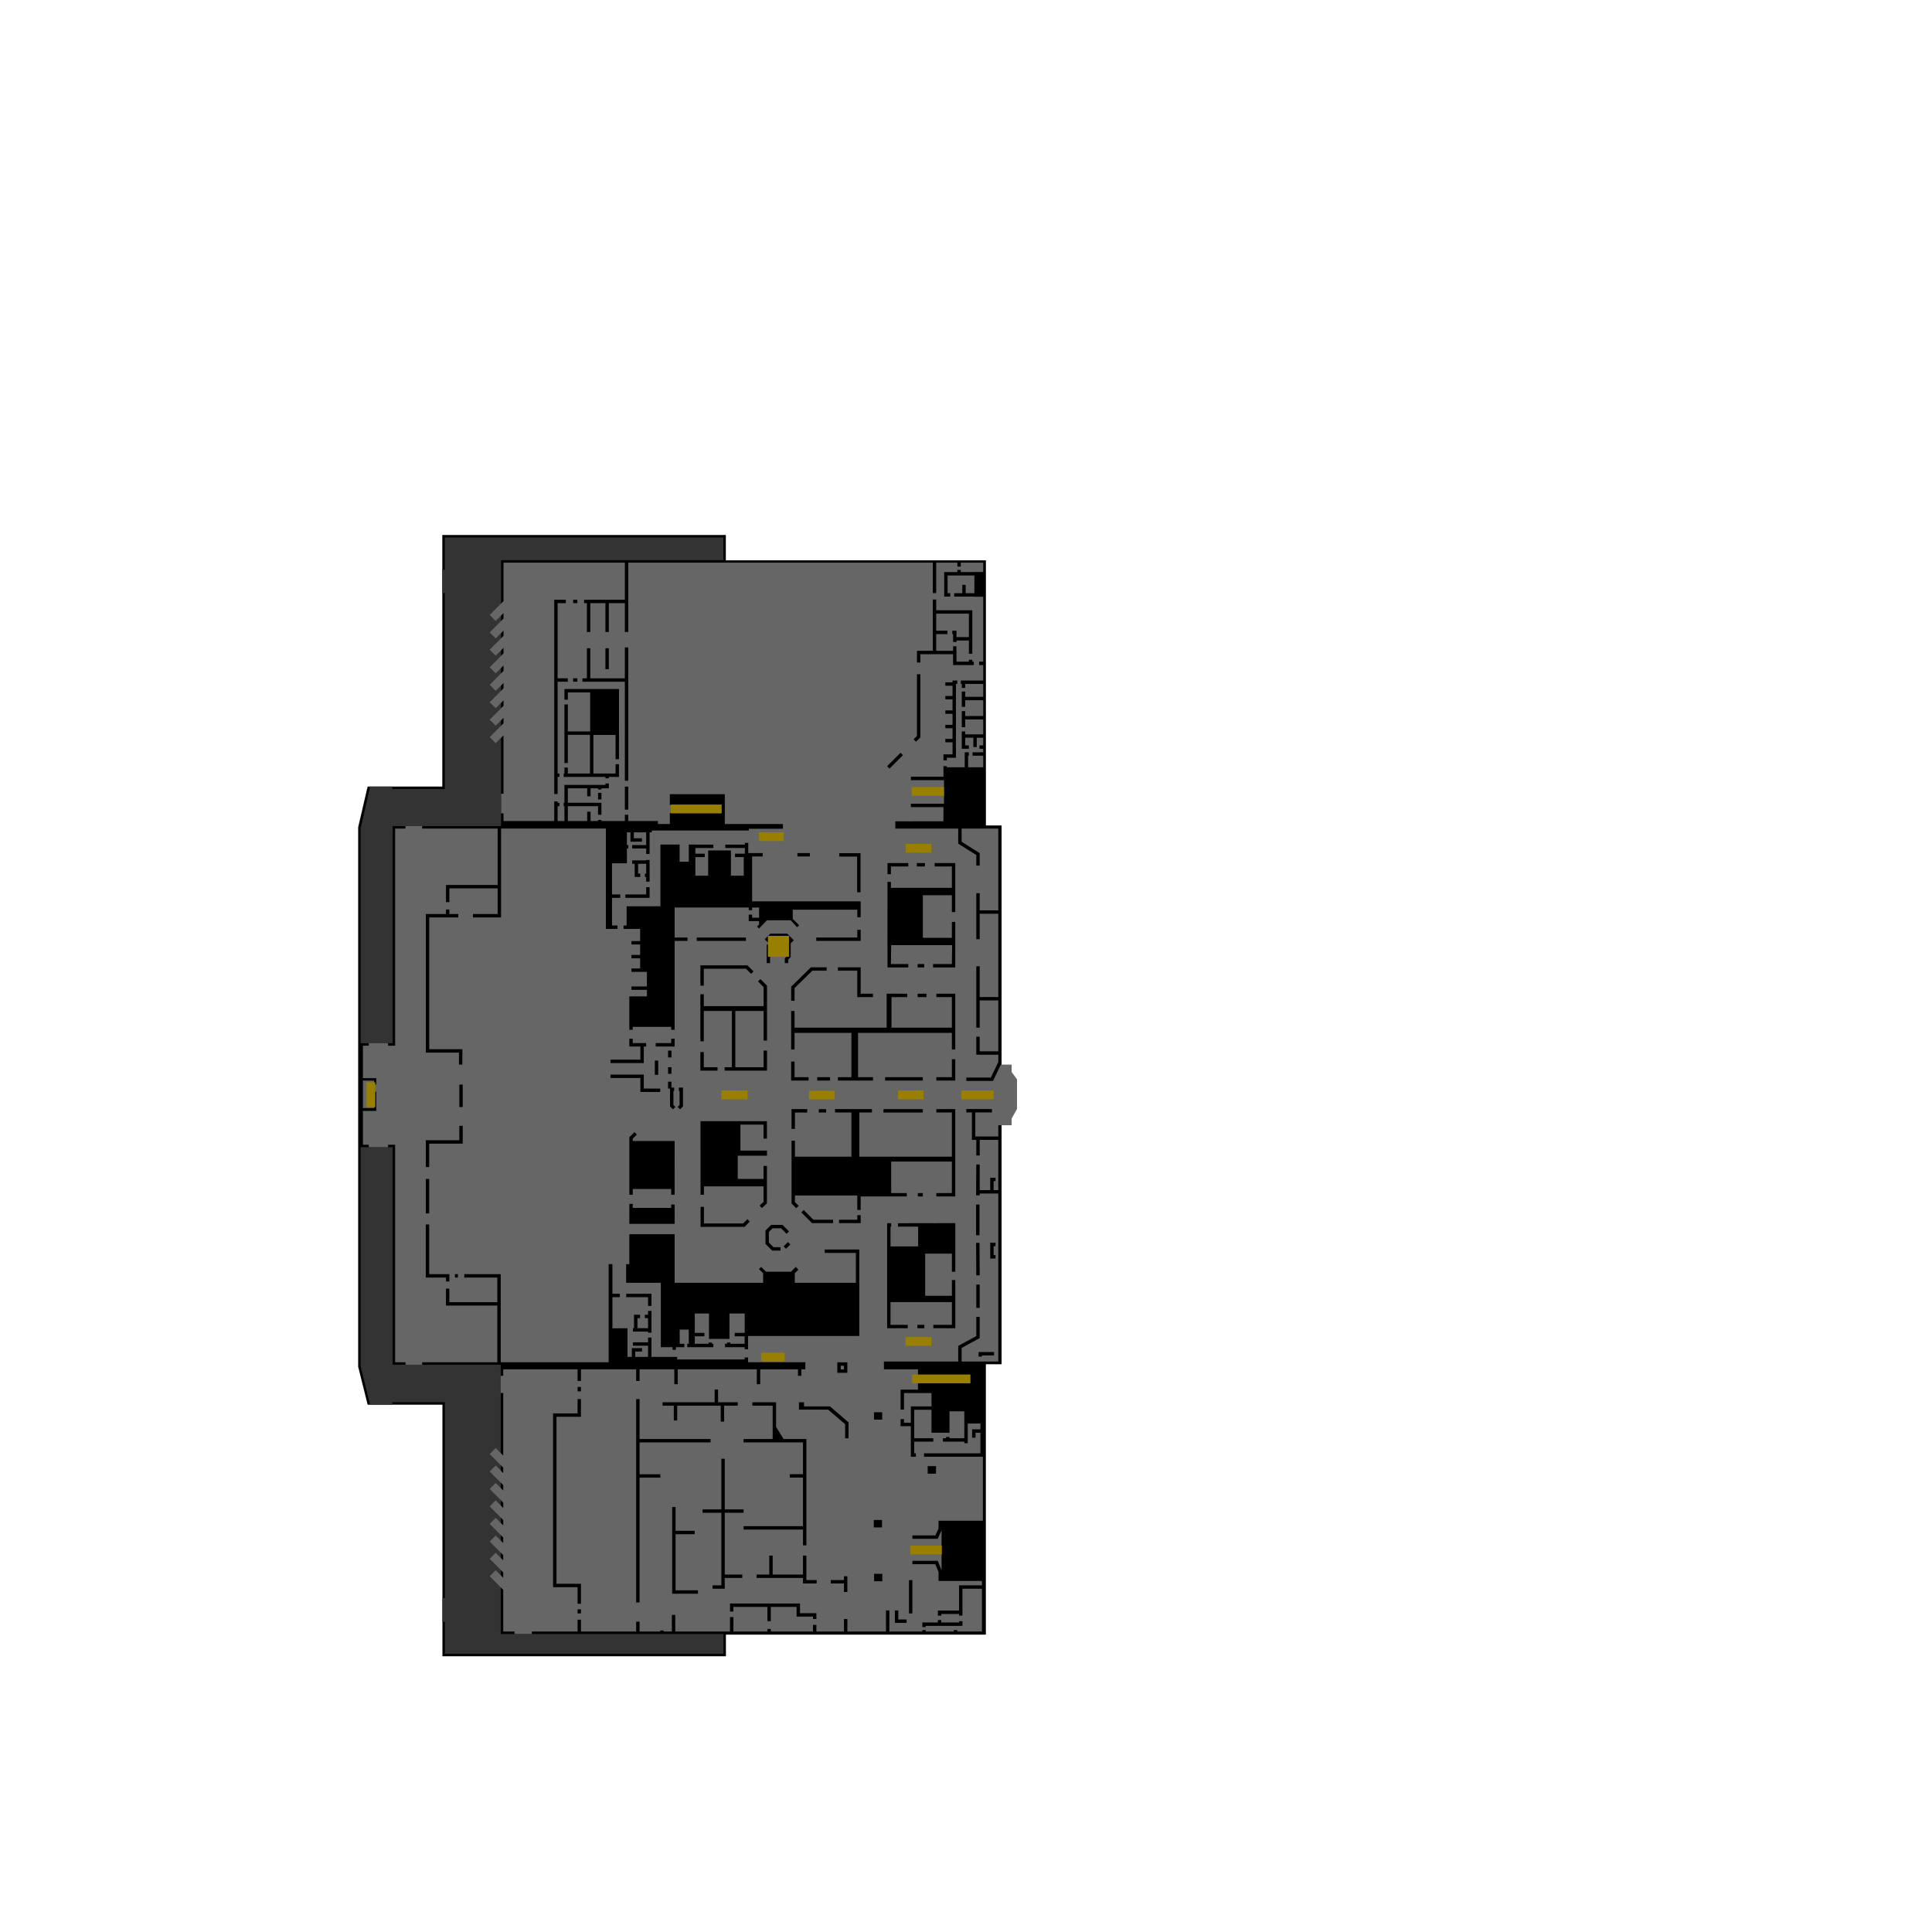
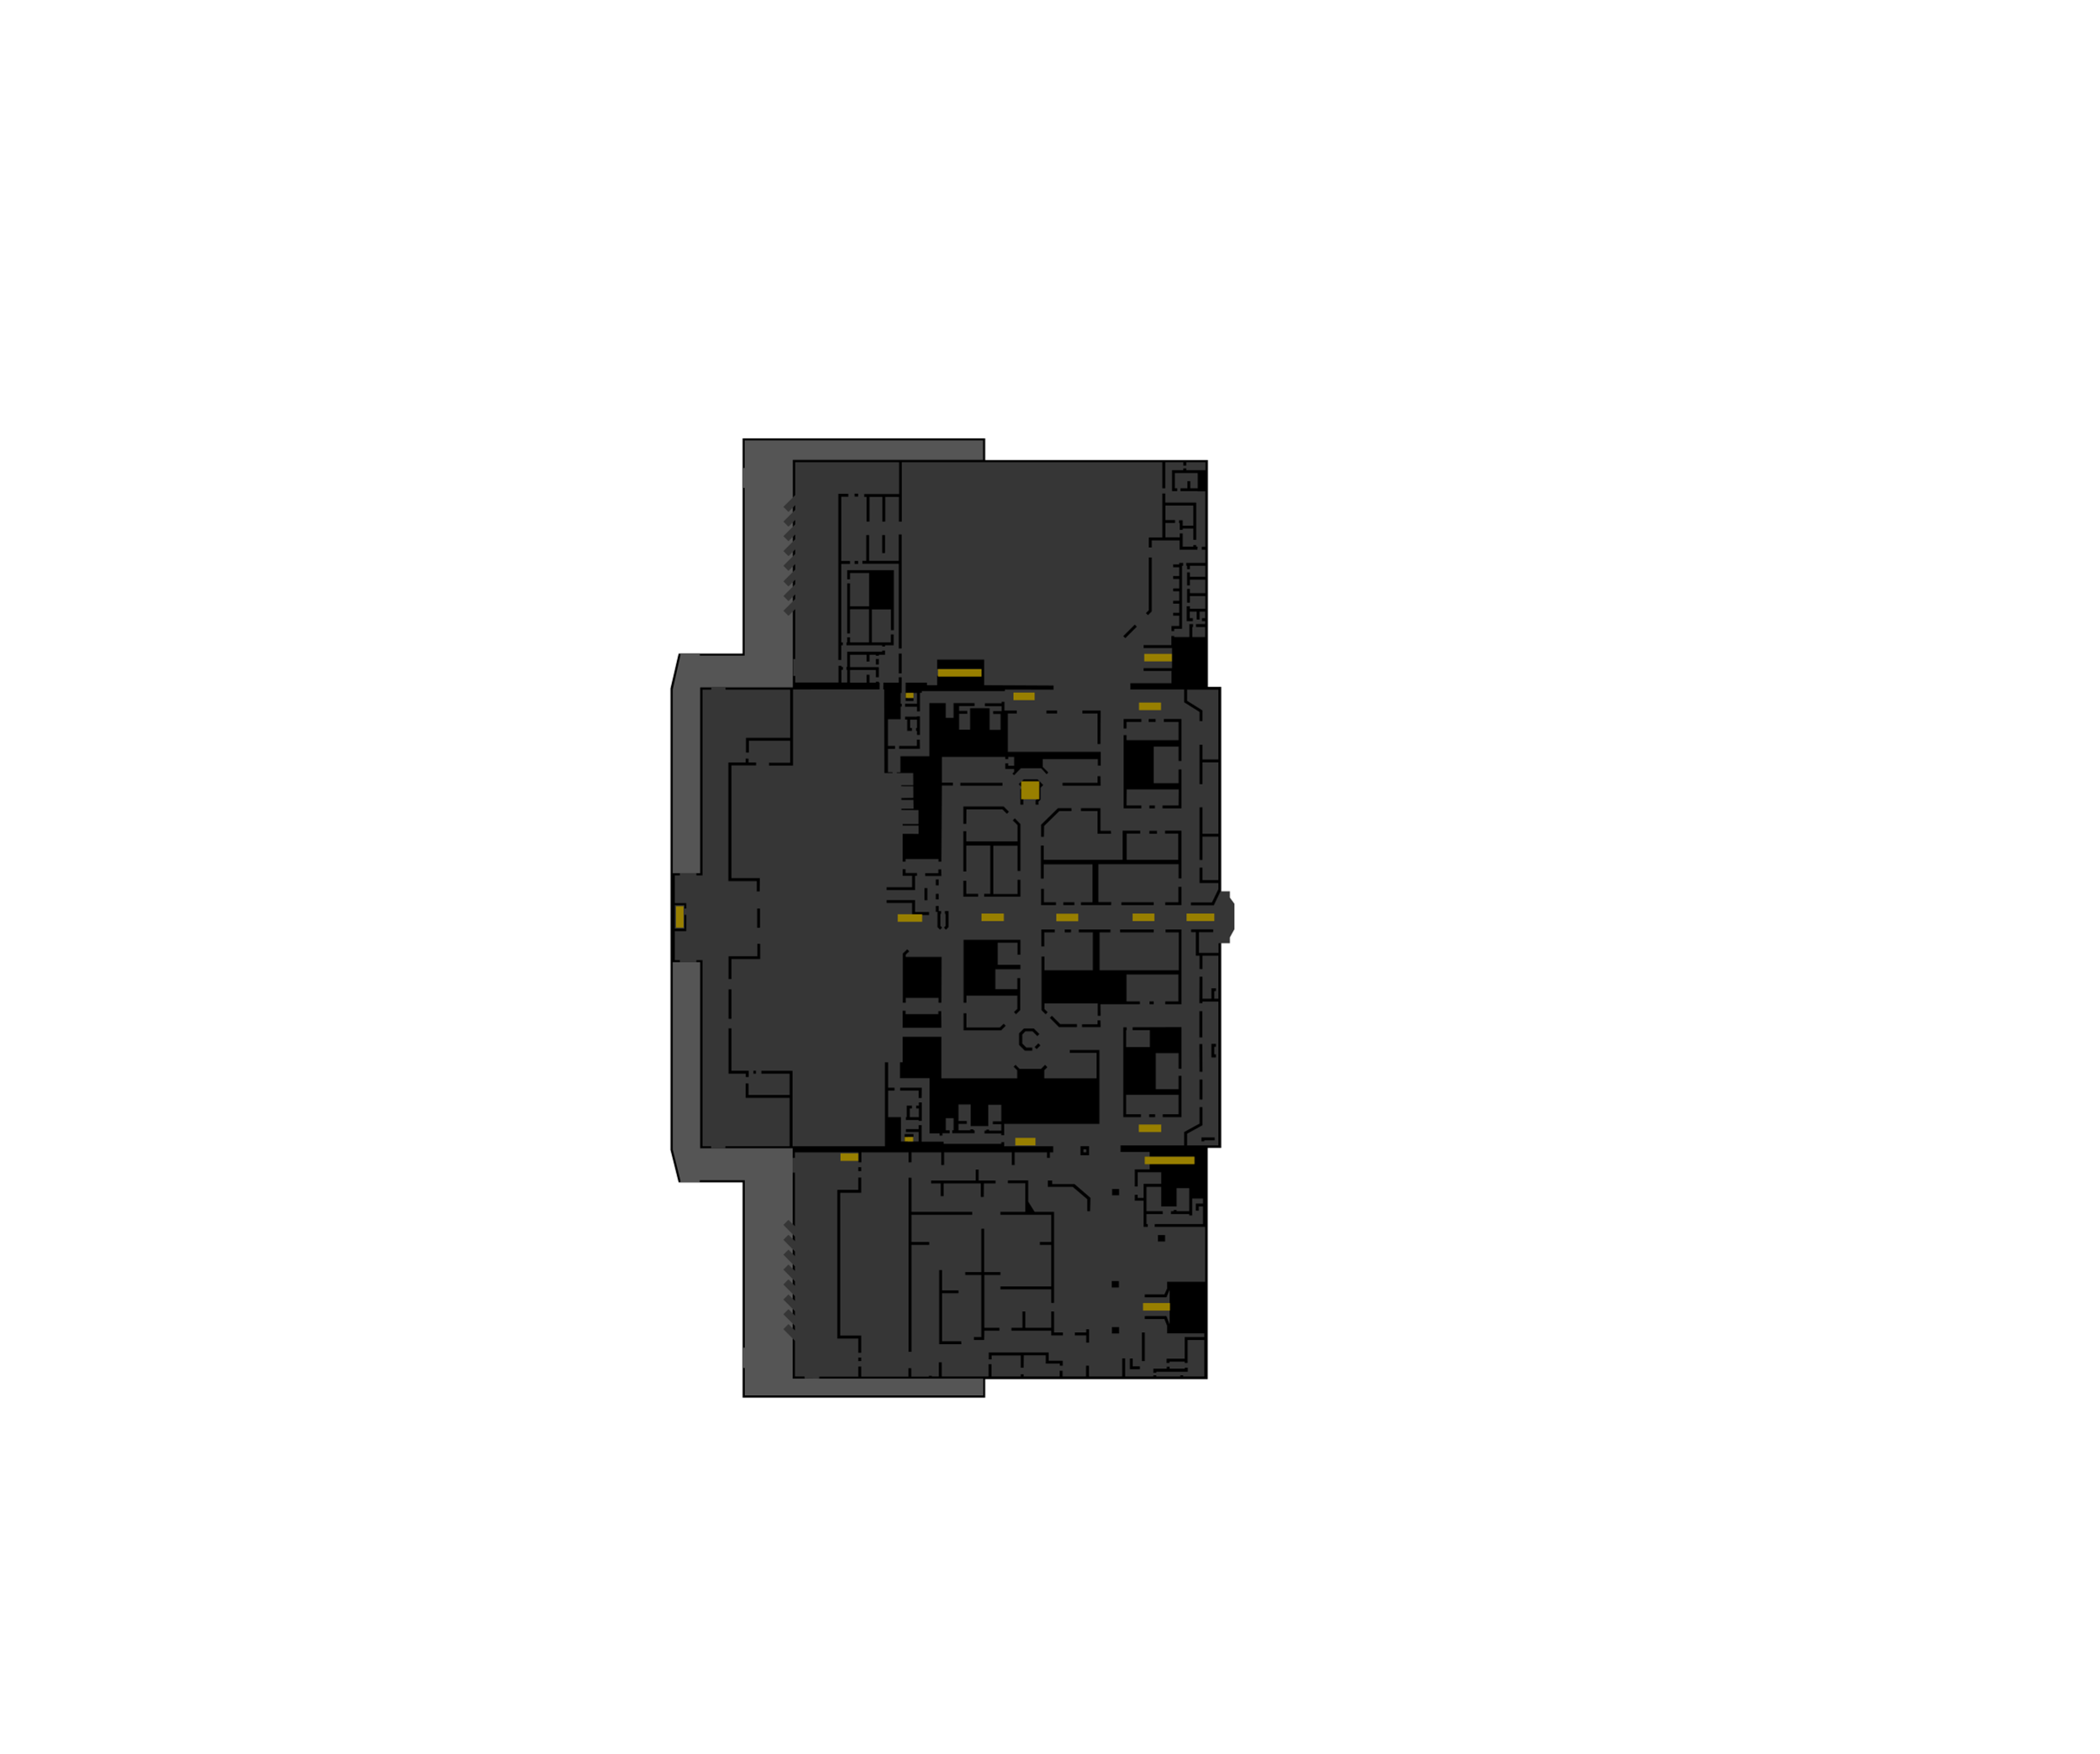
- <svg xmlns="http://www.w3.org/2000/svg" viewBox="0 0 977.1 977.1">
-   <g transform="matrix(-1 0 0 -1 977.1 977.1)">
-     <g data-name="First Floor">
-       <path d="M609.974 139.454v10.948H478.506v136.724h-7.951v272.502h7.927v134.083h131.534v12.817h143.39V579.306h37.762l4.791-20.574V285.9l-4.791-19.216h-37.824v-127.23Z" data-name="Structure" />
-       <path d="M778.516 559.303h-54.82v134.48h-112.43v11.494h140.889V688.99h1.25v-11.787h-1.25v-99.147h26.529v1.25h11.488v-1.25l4.537-19.964v-108.6h-16.193zM611.225 150.719h112.62v136.193h54.67v109.994h16.194v-110.84l-4.508-18.132v-1.25H778.7v1.25h-26.605v-98.997h1.25V156.89h-1.25v-16.186h-140.87Z" fill="#333" />
-       <path d="M708.115 150.719v1.25h-23.11v5.976h-1.72v-5.976h-27.922v4.996h-1.72v-4.996h-10.446v.539h-1.72v-.54h-4.17v8.417h-1.721v-8.416h-27.678v7.289h-1.72v-7.29h-17.202v1.29h-1.72v-1.29h-21.327v3.352h-1.72v-3.351H550.27v6.351h-1.72v-6.351h-19.53v10.666h-1.721v-10.666h-16.66v.724h-1.721v-.724h-14.219v.724h-1.72v-.724h-12.504v21.63h9.875v-13.591h1.72v.828h8.97v-.828h1.72v2.549h-10.69v12.763h-11.595v2.23h21.962v4.503l1.635 3.963h11.567v1.72h-12.81l-1.925-4.838v20.313l1.942-4.352h12.793v1.721h-11.584l-1.618 3.451v3.967H480.01v32.375h29.761v1.72h-28.53v10.401h2.484v-2.515h1.72v4.236h-4.205v2.969h6.44v-10h1.72v.808h10.815v1.72h-1.596v.66h-1.72v-.66H489.4v13.599h7.498v-10.813h9.104v11.598h8.725v-14.383h-9.64v-1.72h9.64v-5.9h-.83v-1.72h2.55v15.455h5.184v3.527h-1.72v-1.806h-3.464v8.267h-10.445v6.764h13.908v-8.41h1.72v10.13h-8.79v3.362H486.5v4.117h26.34v2.8h17.228v3.937h-37.584v7.906l-9.142 4.96v9.7h-1.72v-10.723l9.142-4.96v-6.883h-18.547v84.974h9.404v-.908h1.828l-.107 15.578h-1.72v-12.95h-5.327v6.24h-2.684v-1.721h.963v-4.518h-2.357v25.402h9.404v-7.884h1.72v7.884h2.222v13.89h2.826v1.722h-12.953v-1.721h8.406v-12.17h-11.625v5.629h-.022v.06h-6.732v3.36l-2.707 4.865v15l2.707 3.687v3.749h5.453l3.967-8.254h13.506v1.72h-12.4l-3.772 7.827v3.716h11.125v9.088h-1.72v-7.367h-9.405v25.725h9.404v-13.79h1.72v31.069h-1.72v-15.559h-9.404v42.114h9.404V502.09h1.72v23.273h-1.72v-8.67h-9.404v41.338h18.547v-6.648l-9.143-5.748v-6.303h1.72v5.352l9.143 5.748v7.6h31.807v3.683l-24.336.04v7.163h16.465v1.72h-16.75v11.909h16.75v1.72h-16.465v5.354h-1.72v-.568H489.2v7.586h-2.078v-1.721h.357v-5.865h-7.648v5.865h5.398v1.72h-5.398v1.774h1.89v1.72h-1.89v3.858h3.28v-4.719h1.72v4.72h4.127v-3.858h-1.836v-1.721h3.557v8.775h-1.721v-1.476h-9.127v7.547h9.127v-3.91h1.72v8.1h-1.72v-2.47h-9.127v7.998h9.127v-3.369h1.72v7.735h-1.72v-2.645h-9.127v6.508h9.127v-2.018h1.72v2.018h.49v1.72h-11.337v7.817h2.072v1.72h-2.072v32.843h4.477v.064h10.216v1.72h-4.09v4.223h-1.72v-4.222h-4.406v8.974h13.55v-8.974h-1.357v-1.721h3.078v12.416h-6.668v1.092h-1.72v-1.092h-6.883v.022h-4.477v4.726h11.36v-2h1.72v2h10.713V677.14h1.72v15.394h154.018v-35.057h1.721v14.58h8.105v-14.58h1.721v14.58h7.649v-14.58h1.72v14.58h1.416v1.721h-20.611v18.756h61.361v-19.408l6.998-7.04-3.029-3.028-3.969 3.966v-2.726l6.998-7.041-3.029-3.03-3.969 3.97v-2.635l6.998-7.04-3.029-3.029-3.969 3.967v-2.822l6.998-7.04-3.029-3.029-3.969 3.967v-2.726l6.998-7.041-3.029-3.028-3.969 3.967v-2.728l6.998-7.04-3.029-3.029-3.969 3.967v-2.727l6.998-7.04-3.029-3.03-3.969 3.969v-2.729l6.998-7.039-3.029-3.029-3.969 3.967v-29.532h1.229v-9.955h-1.229v-3.863H696.81v9.916h-1.721v-.701h-.918v-1.72h.918v-7.495h-3.447v7.494h.361v1.721h-.361v9.047h-20.735v.736h-1.722v-2.457h3.748v-.568h1.72v.568h3.76v-4.025h1.72v4.025h9.788v-7.326h-16.988v-6.04h1.72v4.32h15.268v-7.495h-9.787v4.729h-1.72v-4.729h-3.76v.56h-1.721v-.56h-11.848v3.176h-1.72v-3.176H644.36v-1.508h-6.033v5.582h-26.08v4.037h26.08v5.477h-27.8v-15.096h-29.383v-2.33h.11v-.062h17.126v-.885h49.09v-.95h1.101v-10.952h1.721v2.797h7.098v1.72h-7.098v6.436h6.238v-2.994h-4.088v-1.721h5.809v4.715h1.789V549.7h-.715v-1.72h.715v-7.477h7.545v-15.754h-4.172v-1.72h4.172V509.02h-2.781v-1.721h3.285v.004h2.6v50.764h53.003V513.11h14.213v1.721h-12.492v12.994h24.424v-6.97h1.72v8.691h-26.144v28.506h38.184v1.232h8.425v-1.232h5.243v-109.81h3.574v1.269h9.752v-1.27h2.965v-16.418h-6.75V428.6h1.062v2.011h5.688V416.72h-5.688v8.222h-1.062v-9.68h6.75v-17.105h-2.965v-1.25h-9.752v1.25h-3.574V288.162h-5.243v-1.256h-8.425v1.256h-38.016v28.647h25.982v8.546h-1.72v-6.826h-24.262v12.465h16.7v1.72h-18.42v-44.552h-54.583v49.633h-1.902v-15.012H663.6v-1.72h3.777v-15.747h-7.62v-14.443h-2.208v4.41h-5.162v-1.72h3.441v-2.69h-6.48v5.65h7.644v1.721h-7.644v2.402h-1.721v-9.773h-13.006v-1.31h-34.127v.998h-1.72l-.024-2.403h-28.951v-.058h-.006v-3.424h.006v-.098h2.008v-3.277h1.72v3.277h19.098v-7.533h1.72v7.533h40.005v-7.533h1.72v7.533h17.573v-5.877h1.72v5.877h27.922v-5.877h1.72v5.877h37.59v-3.277h1.274v-8.711h-1.273v-31.654l3.818 3.816 3.03-3.03-6.848-6.888v-2.729l3.818 3.819 3.03-3.03-6.848-6.89v-2.727l3.818 3.817 3.03-3.03-6.848-6.888v-2.729l3.818 3.817 3.03-3.028-6.848-6.89v-2.727l3.818 3.816 3.03-3.029-6.848-6.888v-2.823l3.818 3.817 3.03-3.03-6.848-6.888v-2.635l3.818 3.818 3.03-3.029-6.848-6.89v-2.727l3.818 3.816 3.03-3.03-6.848-6.888v-21.06h-5.701v-1.25zm-199.197 3.476h1.72v2.362h-7.878v1.2h-1.72v-1.2h-8.97v.638h-1.72v-2.36h18.568zm9.674 2.14h5.924v6.3h-1.721v-4.578h-4.203zm68.674.86h1.72v7.217h17.201v-2.342h1.721v4.063h-35.412v-4.889h-8.277v-2.924h1.72v1.203h8.278v4.89h13.049zm-71.596 3.94h1.72v16.826h-1.72zm167.615 0h1.72v2.062h-1.72zm0 4.875h1.72v8.38h12.382v87.89h-12.381v7.255h-1.72v-8.976h12.378v-84.446h-12.379zm-29.642.633h1.72v102.892h-1.72V249.32h-35.905v-1.72h35.905v-16.08h-10.51v-1.72h10.51zm-29.538 4.45h13.051v43.82h-1.72V202.9h-9.684v-1.72h9.684v-28.366h-11.33zm-75.554.86h1.72v4.303h6.665v1.72h-6.665v1.936h-1.72zm62.006 1.649h6.148v1.722h-4.428v36.69h9.48v1.72h-9.48v25.623h-1.72v-25.623h-9.522v-1.72h9.522v-31.24h-8.86v-1.721h8.86zm-46.479 2.654h6.918v2.797h23.46v1.72h-6.413v9.604h-1.72v-9.604h-15.327v9.604h-1.72v-12.4h-5.198zm-33.207 1.13h4.156v3.766h-4.156zm38.404 18.153h1.721v7.979h30.04v1.72h-30.04v24.563h6.676v1.72h-6.676V247.6h30.04v1.72H586.33v16.87h10.274v1.72h-11.995v-12.455l-3.808-6.135h-11.526zm-38.246 9.074h4.157v3.754h-4.157zm-27.308 27.18h4.199v3.824h-4.2zm44.232 17.902h1.72v7.127l8.622 7.348h14.734v3.74h-2.554v-2.094h-13.168l-9.354-8.08zm62.922 8.453h1.72v8.041h22.014v-7.478h1.721v7.478h5.7v1.721h-26.368v6.463h-1.72v-6.463h-9.952v-1.72h6.885zm-79.943.967h4.136v3.742h-4.136zm152.353 14.307h1.72v2.252h-1.72zm-134.728 9.394h5.072v5.284h-5.072zm1.72 1.721v1.842h1.631v-1.842zm-69.804 6.496h1.72v2.281h-7.82v-1.72h6.1zm154.789 3.389h1.72v1.348h5.899l.008 32.554h17.543v9.444h-1.613v15.142h-22.913v-24.586h-44.752v4.84l2.117 2.117-1.14 1.076-2.422-2.421h-12.656l-2.424 2.421-1.305-1.377 1.815-1.816v-4.84H544.24v15.117h15.762v1.721H542.52l-.022-43.717h56.275v-6.722h1.721v1.047h9.945v1.72h-1.005v.615h-1.723v-.615h-7.217v3.8h5.012v1.72h-5.035v9.787h7.705v-12.83h10.36v12.83h7.183v-9.787h-4.87v-1.72h4.87v-3.8h-6.998v.615H617v-.615h-.676v-1.72h13.2v1.72h-.776v7.19h4.6v-7.19h-2.368v-1.72h4.282zm12.365 8.683h1.72v.541h7.645v1.721h-.539v6.809h-3.062v-1.723h1.341v-5.086h-5.384v5.086h1.636v1.723h-1.636v1.941h-1.721v-9.61zm-153.66 2.239h11.103v1.722h-9.383v11.49h31.036v-11.49h-8.7v-1.722h10.42v53.111h-2.05v-1.72h.33v-10.012h-13.97v10.011h10.163v1.721l-28.943.053-.006-24.613h1.72v9.193h13.514v-21.32h-13.514v7.941h-1.72V319.15zm15.648 0h3.531v1.722h-3.53zm-27.994 10.306h1.72v11.77h-1.72zm166.006.97h1.72v4.443h11.048v1.72h-12.768zm102.217 12.388h1.72v1.986h10.194v26.838h-1.723v-25.117h-10.191zm-4.336 1.986h1.506v1.72h-1.506zM481.62 332.12h1.72l.108 16.416h-1.72zm-8.01 8.492h2.684v7.979h-2.684v-1.72h.963v-4.538h-.963zm108.768 4.008h4.223l3.365 3.365v6.766l-2.858 2.861h-5.76l-3.279-3.28 1.215-1.218 2.777 2.778h4.334l1.85-1.852v-5.342l-2.357-2.357h-3.51zm-2.795.924 1.217 1.217-2.19 2.19-1.216-1.218zm-97.855 6.832h1.72v15.523h-1.72zm118.833 4.242h22.235v10.13h-1.72v-8.41h-19.804l-2.171 2.173-1.217-1.219zm35.344 1.52h22.912l-.015 10.123h-1.72v-2.031h-19.438v1.67h-1.721zm-94.092.361h10.954v1.72h-9.233v2.298h-1.72zm13.98 0h10.624l5.443 5.45-1.216 1.214-4.942-4.943h-9.908zm204.241 4.926h1.723v17.424h-1.723zm-218.22 1.754h1.72v7.281h31.524v-3.29l-1.885-1.886 1.217-1.217 2.388 2.391v31.744h-1.72v-8.097h-28.561v22.355h8.291v1.72h-18.684v-1.72h6.393v-22.355H495.7v22.355h7.848v1.72h-9.569v-44.185h9.569v1.72H495.7v15.936h30.692v-15.935h-7.913v-1.72h23.334zm49.96.94 1.176 1.255-2.008 1.883v7.842h30.133v-4.244h1.72l.018 37.212-33.591-.013v-8.803h1.72v7.082h11.702v-13.14h-13.44v-2.577h14.785v-11.767h-13.047v6.572h-1.72v-18.91zm-81.379 5.876h2.518v1.72h-2.518zm125.528.86h1.72v2.914h19.438v-2.914h1.72v29.113l-2.583 2.55-1.21-1.224 2.073-2.045v-1.205h-21.176zm124.111 14.015h1.723v13.55H744.8v7.315h-1.72V398.7h16.954zM575.06 406.164h1.72v10.016h-7.943v-1.721h6.223zm-64.663 8.295h19.881v1.72h-19.88zm48.897 0h3.713v1.72h-3.713zm73.883 1.594 1.219 1.217-.987.986v7.086h.38v1.72h-2.1v-9.519zm3.572 0 1.49 1.49v9.03h.99v3.47h-1.72v-2.98h-1.37v-1.721h.38v-7.086l-.989-.986zm106.332 1.146h1.72v11.4h-1.72zm-99.877 7.645h10.027v7.062h15.124v1.72H651.51v-7.062h-8.307zM493.98 430.61h9.569v1.721H495.7v9.078h-1.72zm16.416 0h19.084v1.721h-19.084zm25.18 0h17.754v1.721h-6.832v22.397h28.764v-8.415h1.72v19.48h-1.72v-8.444h-46.59v17.207l-10.389-.02v-1.72h7.95V457.35H495.7v15.466h7.848v1.721h-9.569v-28.223h1.721v8.415h47.444v-22.397h-7.569zm21.73 0h6.495v1.721h-6.494zm10.866 0h8.81v9.608h-1.72v-7.887h-7.09zm76.03 2.9h1.72v7.19h-1.72zm-6.694.495h1.72v3.348h-1.72zm-48.324 1.617h21.431v1.72h-3.664v28.452h14.211v-15.307h1.723v23.79h-1.723v-6.032h-30.258v9.64l2.846 2.846-1.217 1.217-3.35-3.35v-27.742h1.721v14.938h14.326v-28.451h-14.326v8.431h-1.72zm25.023 0h8.678v9.414h-1.723v-7.693h-6.955zm129.053 3.068h1.72v6.057h16.754v70.084H751.56v2.31h-1.721v-2.31h-4.512v-1.72h14.688v-66.643H743.26zm-91.75.774h16.844v1.72H653.23v6.653h5.59v3.932h-1.72v-2.211h-6.8v-1.721h1.21zm-14.002 2.844h1.72v3.466h-1.72zm-1.596 5.529h9.563v1.72h-7.842v2.212h-1.72zm0 8.46h1.719v1.485h19.467V456.3h1.72v16.873h-8.886v3.307h7.82v1.72h-7.82v7.38h7.82v1.72h-4.4v5.14h4.4v1.721h-4.4v5.276h4.4v1.72h-4.4v6.149h5.957v-.006h2.441v1.72h-1.568v9.72h-17.086v31.214h-9.708v-8.66h-4.644v8.66h-3.316v-.022h-9.121v-1.72h9.12v-2.854h-4.75v-1.72h4.75v-9.407h-6.478v12.758h-11.517V534.23h-6.483v9.407h4.418v1.72h-4.976v2.854h9.894v1.72h-9.894v.881h-1.721v-5.16h-1.799v.004h-5.498v-1.72h5.346v-22.69h-54.905v-8.055h1.721v3.827h32.643v-4.625l-3.266-3.276 1.05-.965 3.245 3.506h12.045l3.95-4.15 1.048 1.029-1.049.926v1.77h5.23v3.302h-1.72v-1.582h-3.51v5.172h3.51v-1.338h1.72v1.338h37.475v-15.176h-6.502v-1.72h6.502zm-60.65 14.663h1.72v7.113l-9.992 9.815h-7.959v-1.721h7.244l8.987-8.807zm-66.737 1.855h4.489v1.721h-4.489zm27.051 0h7.96v13.352h9.794v1.72h-11.516v-13.35h-6.238zm85.586 5.797h1.723v10.278h-23.78l-3.101-3.1 1.217-1.217 2.595 2.596h21.346zm-127.182 9.219h11.225v1.72h-9.504l-.133 9.546h30.825l.132-9.545h-8.793v-1.721h10.514v10.506h.025l-.019 32.752h-1.727v-3.008h-30.824v10.813h8.713v1.72h-10.433v-24.781h1.72v8.523h14.674V502.79h-14.674v8.057h-1.72zm15.715 0h3.319v1.72h-3.319zm68.778 2.176h1.72v2.478l-1.261 1.256v6.96l-.866.868 1.621 1.623h7.106l1.129-1.127-1.992-1.988 1.7-1.693v-8.377h1.722v9.09l-.985.98 1.992 1.988-2.853 2.848h-8.53l-3.341-3.342 1.576-1.582v-6.963l1.262-1.256zm-36.659 11.22h22.452v1.721h-20.73v3.93h-1.722zm58.03 0h24.89v1.721h-24.89zm48.728 21.8h12.26v1.72h-10.539v3.656h-1.72zm-106.68 2.8h1.721V543.9h9.041v1.723h-10.761zm106.68 5.373h1.721v2.365h.644v1.721h-.644v4.947h4.086v-4.947h-1.074v-1.72h2.797v6.667h1.289v1.721h-7.098v.215h-1.72v-7.742zm-122.047 3.78h1.725l-.004 5.634h-10.514v-1.72h8.793zm-17.22 3.914h4.1v1.72h-4.1zm58.205 5.04h6.32v1.721h-6.32zm91.853 23.686h1.721v11.65h-1.72zm13.569 5.176h1.72v3.316h-1.72zm22.156 2.74h1.72v98.24h-5.886v-1.72h4.166v-38.004h-5.158v-1.721h5.158v-46.428h-.918v-1.72h.918zm-35.725 6.715h1.721v50.08h21.46v1.72h-2.265v15.186h-1.72v-15.185h-17.475v15.611h-1.72zm9.82 1.213h1.721v.719h21.098v1.72h-.361v3.026h-1.721v-3.026h-11.197v19.567h11.197v-14.258h1.72v29.611h-1.72V607.19h-11.297v19.721h11.297v-3.687h1.72v5.408l-27.6-.008.02-35.485h1.721v12.276h11.221v-19.512h-11.22v4.707h-1.721v-6.427h5.123zm-141.954 4.924 1.214 1.216-6.79 6.793-1.217-1.216zm-28.995 4.181h1.721v3.02h-4.596v6.103h3.637v1.721h-3.637v5.39h3.637v1.721h-3.637v5.569h3.637v1.72h-3.637v5.567h3.637v1.72h-3.637v5.206h3.637v1.72h-3.637v.899h-2.39v-1.72h.67v-37.337h4.595zm15.584 9.409 1.217 1.216-1.68 1.68v31.229h-1.72v-31.942zm171.284 30.353h2.128v1.72h-2.128zm-15.913 6.328h1.721v10.578h-1.72zm-184.587 2.082h10.488v5.49h16.545v-4.177h1.72v5.898h-8.01v25.953h-1.72v-5.437h-18.262v-22.004h1.721v6.697h6.285v-.76h1.72v4.01h.401v1.72h-2.12v-3.25h-6.286v11.866h16.541v-8.615h-5.705v-1.72h5.705v-8.46h-8.535v2.29h-1.72v-7.78h-6.286v.943h-1.72v-.943h-.762zm200.5 31.315h2.128v1.72h-2.128z" fill="#666" />
-       <g data-name="Ramps" stroke-width="5" fill="none" stroke="#987f00">
-         <path d="M583.405 493.21v10.6" stroke-width="10.667" />
-         <path d="M519.169 298.676h-13.174m74.276-7.922h11.914m-76.46-11.024h-29.4m14.499-86.537h15.908M637.86 567.949h-25.718m-112.43 8.903h16.312m3.051-28.77H506.05m-31.418-124.721h16.322m19.052 0h12.942m45.01-.082h-13.025m44.102.082h13.189m177.289-6.245v12.605m-208.75 124.231h12.506" stroke-width="4.444" />
-       </g>
+ <svg xmlns="http://www.w3.org/2000/svg" id="Discord.gg-_x40_marazm" version="1.1" viewBox="0 0 1240.66 1036.62">
+   <defs>
+     <style>
+       .st0 {
+         stroke-width: 10.67px;
+       }
+ 
+       .st0, .st1, .st2, .st3 {
+         fill: none;
+         stroke: #987f00;
+       }
+ 
+       .st1 {
+         stroke-width: 3px;
+       }
+ 
+       .st2 {
+         stroke-width: 2.6px;
+       }
+ 
+       .st3 {
+         stroke-width: 4.44px;
+       }
+ 
+       .st4 {
+         fill: #363636;
+       }
+ 
+       .st5 {
+         fill: #555;
+       }
+     </style>
+   </defs>
+   <g>
+     <path d="M582.29,826.08v-10.9h131.5v-136.7h8v-272.5h-7.9v-134.1h-131.6v-12.8h-143.4v127.2h-37.8l-4.8,20.6v272.8l4.8,19.2h37.8v127.2h143.4Z" />
+     <path class="st5" d="M413.79,406.28h54.8v-134.5h112.4v-11.5h-140.9v16.3h-1.2v11.8h1.2v99.1h-26.5v-1.2h-11.5v1.2l-4.5,20v108.6h16.2v-109.8h0ZM581.09,814.88h-112.6v-136.2h-54.7v-110h-16.2v110.8l4.5,18.1v1.2h11.5v-1.2h26.6v99h-1.2v12h1.2v16.2h140.9v-9.9h0Z" />
+     <path class="st4" d="M519.83,407.45c-17.05.01-34.09.02-51.14.04v45h-14.2v-1.7h12.5v-13h-24.4v7h-1.7v-8.7h26.1v-28.5h-38.2v-1.2h-8.4v1.2h-5.2v109.8h-3.6v-1.3h-9.8v1.3h-3v16.4h6.8v3.2h-1.1v-2h-5.7v13.9h5.7v-8.2h1.1v9.7h-6.8v17.1h3v1.2h9.8v-1.2h3.6v110h5.1v1.3h8.4v-1.3h38v-28.6h-26v-8.5h1.7v6.8h24.3v-12.6h-16.7v-1.7h18.4v44.6h54.6v-49.6h1.9v15h3.8v1.7h-3.8v15.7h7.6v14.4h2.2v-4.4h5.2v1.7h-3.4v2.7h6.5v-5.6h-7.6v-1.7h7.6v-2.4h1.7v9.8h13v1.3h34.1v-1h1.7v2.4h29v3.6h-2v3.3h-1.7v-3.3h-19.1v7.5h-1.7v-7.5h-40v7.5h-1.7v-7.5h-17.6v5.9h-1.7v-5.9h-27.9v5.9h-1.7v-5.9h-37.6v3.3h-1.3v8.7h1.3v31.7l-3.8-3.8-3,3,6.8,6.9v2.7l-3.8-3.8-3,3,6.8,6.9v2.7l-3.8-3.8-3,3,6.8,6.9v2.7l-3.8-3.8-3,3,6.8,6.9v2.7l-3.8-3.8-3,3,6.8,6.9v2.8l-3.8-3.8-3,3,6.8,6.9v2.6l-3.8-3.8-3,3,6.8,6.9v2.7l-3.8-3.8-3,3,6.8,6.9v21.1h5.7v1.2l8.7.1v-1.2h23.1v-6h1.7v6h27.9v-5h1.7v5h10.4v-.5h1.7v.4h4.2v-8.4h1.7v8.4h27.7v-7.3h1.7v7.3h17.3v-1.3h1.7v1.3h21.3v-3.4h1.7v3.4h13.9v-6.4h1.7v6.4h19.7v-10.7h1.7v10.7h16.7v-.7h1.7v.7h14.2v-.7h1.7v.7h12.5v-21.6h-9.9v13.6h-1.7v-.8h-9v.8h-1.7v-2.5h10.7v-12.8h11.6v-2.2h-22v-4.5l-1.6-4h-11.6v-1.7h12.8l1.9,4.8v-20.3l-1.9,4.4h-12.8v-1.7h11.6l1.6-3.5v-4h22.5v-32.4h-29.8v-1.7h28.5v-10.4h-2.5v2.5h-1.7v-4.2h4.2v-3h-6.4v10h-1.7v-.8h-10.8v-1.7h1.6v-.7h1.7v.7h7.5v-13.6h-7.5v10.8h-9.1v-11.6h-8.7v14.4h9.6v1.7h-9.6v5.9h.8v1.7h-2.5v-15.5h-5.2v-3.5h1.7v1.8h3.5v-8.3h10.4v-6.8h-13.9v8.4h-1.7v-10.1h8.8v-3.4h26.3v-4.1h-26.3v-2.8h-17.2v-3.9h37.6v-7.9l9.1-5v-9.7h1.7v10.7l-9.1,5v6.9h18.5v-85h-9.4v.9h-1.8l.1-15.6h1.7v13h5.3v-6.2h2.7v1.7h-1v4.5h2.4v-25.4h-9.4v7.9h-1.7v-7.9h-2.2v-13.9h-2.8v-1.7h13v1.7h-8.4v12.2h11.6v-5.7h6.7v-3.4l2.7-4.9v-15l-2.7-3.7v-3.7h-5.5l-4,8.3h-13.5v-1.7h12.4l3.8-7.8v-3.7h-11.1v-9.1h1.7v7.4h9.4v-25.7h-9.4v13.8h-1.7v-31.1h1.7v15.6h9.4v-42.2h-9.4v12.9h-1.7v-23.3h1.7v8.7h9.4v-41.3h-18.5v6.6l9.1,5.7v6.3h-1.7v-5.4l-9.1-5.7v-7.6h-31.8v-3.7h24.3v-7.2h-16.5v-1.7h16.8v-11.9h-16.8v-1.7h16.4v-5.4h1.7v.6h9v-7.6h2.1v1.7h-.4v5.9h7.6v-5.9h-5.4v-1.7h5.4v-1.8h-1.9v-1.7h1.9v-3.9h-3.3v4.7h-1.7v-4.7h-4.1v3.9h1.8v1.7h-3.6v-8.8h1.9v1.5h9.1v-7.5h-9.1v3.9h-1.7v-8.1h1.7v2.5h9.1v-8h-9.1v3.4h-1.7v-7.7h1.7v2.6h9.1v-6.5h-9.1v2h-1.7v-2h-.5v-1.7h11.3v-7.8h-2.1v-1.7h2.1v-32.8h-4.5v-.1h-10.2v-1.7h4.1v-4.2h1.7v4.2h4.4v-9h-13.5v9h1.4v1.7h-3.1v-12.4h6.7v-1.1h1.7v1.1h11.4v-4.7h-11.4v2h-1.7v-2h-10.7v15.4h-1.7v-15.4h-154v35.1h-1.7v-14.6h-8.1v14.6h-1.7v-14.6h-7.6v14.6h-1.7v-14.6h-1.4v-1.7h20.6v-18.8h-61.4v19.4l-7,7,3,3,4-4v2.7l-7,7,3,3,4-4v2.6l-7,7,3,3,4-4v2.8l-7,7,3,3,4-4v2.7l-7,7,3,3,4-4v3.2l-7,7,3,3,4-4v2.7l-7,7,3,3,4-4v2.7l-7,7,3,3,4-4v29.5h-1.2v10h1.2v3.9h25.6v-9.9h1.7v.7h.9v1.7h-.9v7.5h3.4v-7.5h-.4v-1.7h.4v-9h20.7v-.7h1.7v2.5h-3.7v.6h-1.7v-.6h-3.8v4h-1.7v-4h-9.8v7.3h17v6h-1.7v-4.3h-15.3v7.5h9.8v-4.7h1.7v4.7h3.8v-.6h1.7v.6h.47c0,1.32-.02,2.64-.03,3.96h0ZM532.84,409.59h-.55v6.4h.7v1.6h-.7v7.5h-7.5v15.8h4.2v1.7h-4.2v13.81c.92,0,1.84.02,2.76.02v.42c-1.06.02-2.13.03-3.2.05h-1.64c-.04-16.48-.09-32.96-.13-49.43h-.57c.02-1.32.04-2.64.07-3.96h9.11v-3.2h1.7v3.2c-.02,2.04-.03,4.07-.05,6.11v-.02ZM535.23,409.61c0-2.04.02-4.08.02-6.13h12.64v1.5h6v-5.6h26.1v-4h-26.1v-5.5h27.8v15.1c13.66.07,27.31.13,40.97.2v2.44c-4.61-.01-9.22-.03-13.83-.04h-14.94v.9h-49.1v1h-1.1v11h-1.7v-2.8h-7.1v-1.7h7.1v-6.4h-5.66v3h3.56v1.7h-4.64c0-1.56-.02-3.12-.02-4.67h0ZM683.39,811.38h-1.7v-2.4h7.9v-1.2h1.7v1.2h9v-.6h1.7v2.4h-18.6v.6h0ZM673.69,809.28h-5.9v-6.3h1.7v4.6h4.2v1.7ZM604.99,808.38h-1.7v-7.2h-17.2v2.3h-1.7v-4.1h35.4v4.9h8.3v2.9h-1.7v-1.2h-8.3v-4.9h-13l-.1,7.3h0ZM676.59,804.48h-1.7v-16.9h1.7v16.9ZM508.99,804.48h-1.7v-2.1h1.7v2.1ZM508.99,799.58h-1.7v-8.4h-12.4v-87.9h12.4v-7.3h1.7v9h-12.4v84.4h12.4v10.2ZM538.69,798.98h-1.7v-102.9h1.7v20.2h35.9v1.7h-35.9v16.1h10.5v1.7h-10.5v63.2ZM568.19,794.48h-13.1v-43.8h1.7v12h9.7v1.7h-9.7v28.4h11.3l.1,1.7h0ZM643.69,793.58h-1.7v-4.3h-6.7v-1.7h6.7v-1.9h1.7v7.9ZM581.69,791.98h-6.1v-1.7h4.4v-36.7h-9.5v-1.7h9.5v-25.6h1.7v25.6h9.6v1.7h-9.5v31.2h8.9v1.7h-8.9l-.1,5.5h0ZM628.19,789.28h-6.9v-2.8h-23.5v-1.7h6.5v-9.6h1.7v9.6h15.3v-9.6h1.7v12.4h5.2v1.7h0ZM661.39,788.18h-4.2v-3.8h4.2v3.8ZM622.99,770.08h-1.7v-8h-30v-1.7h30v-24.6h-6.7v-1.7h6.7v-16.1h-30v-1.7h14.7v-16.9h-10.3v-1.7h12v12.5l3.8,6.1h11.5v53.8h0ZM661.29,760.98h-4.2v-3.8h4.2v3.8ZM688.59,733.78h-4.2v-3.8h4.2v3.8ZM644.29,715.88h-1.7v-7.1l-8.6-7.3h-14.7v-3.7h2.6v2.1h13.2l9.4,8.1-.2,7.9ZM581.39,707.48h-1.7v-8h-22v7.5h-1.7v-7.5h-5.7v-1.7h26.4v-6.5h1.7v6.5h10v1.7h-6.9l-.1,8h0ZM661.39,706.48h-4.1v-3.7h4.1v3.7ZM508.99,692.18h-1.7v-2.3h1.7v2.3ZM643.69,682.78h-5.1v-5.3h5.1v5.3ZM641.99,681.08v-1.8h-1.6v1.8h1.6ZM711.79,674.58h-1.7v-2.3h7.8v1.7h-6.1v.6h0ZM556.99,671.18h-1.7v-1.3h-5.9v-32.6h-17.5v-9.4h1.6v-15.1h22.9v24.6h44.8v-4.8l-2.1-2.1,1.1-1.1,2.4,2.4h12.7l2.4-2.4,1.3,1.4-1.8,1.8v4.8h30.9v-15.1h-15.8v-1.7h17.5v43.7h-56.3v6.7h-1.7v-1h-9.9v-1.7h1v-.6h1.7v.6h7.2v-3.8h-5v-1.7h5v-9.8h-7.7v12.6h-10.4v-12.8h-7.2v9.8h4.9v1.7h-4.9v3.8h7v-.6h1.8v.6h.7v1.7h-13.2v-1.7h.8v-7.2h-4.6v7.2h2.3v1.7h-4.3v1.4h0ZM544.69,662.48h-1.7v-.5h-7.6v-1.7h.5v-6.8h3.1v1.7h-1.3v5.1h5.4v-5.1h-1.6v-1.7h1.6v-1.9h1.7v10.9h-.1ZM698.29,660.28h-11.1v-1.7h9.4v-11.5h-31v11.5h8.7v1.7h-10.4v-53.1h2v1.7h-.3v10h14v-10h-10.2v-1.7l28.9-.1v24.6h-1.7v-9.2h-13.5v21.3h13.5v-7.9h1.7v24.4h0ZM682.69,660.28h-3.5v-1.7h3.5v1.7ZM710.69,649.88h-1.7v-11.8h1.7v11.8ZM544.69,648.98h-1.7v-4.4h-11v-1.7h12.8l-.1,6.1h0ZM442.49,636.58h-1.7v-2h-10.2v-26.8h1.7v25.1h10.2v3.7ZM446.79,634.58h-1.5v-1.7h1.5v1.7ZM710.69,633.48h-1.7l-.1-16.4h1.7l.1,16.4ZM718.69,624.98h-2.7v-8h2.7v1.7h-1v4.5h1v1.8ZM609.89,620.98h-4.2l-3.4-3.4v-6.8l2.9-2.9h5.8l3.3,3.3-1.2,1.2-2.8-2.8h-4.3l-1.8,1.9v5.3l2.4,2.4h3.5v1.8h-.2ZM612.69,620.08l-1.2-1.2,2.2-2.2,1.2,1.2-2.2,2.2ZM710.59,613.18h-1.7v-15.5h1.7v15.5ZM591.69,608.98h-22.2v-10.1h1.7v8.4h19.8l2.2-2.2,1.2,1.2-2.7,2.7h0ZM556.39,607.48h-22.9v-10.1h1.7v2h19.4v-1.7h1.7l.1,9.8ZM650.49,607.08h-11v-1.7h9.2v-2.3h1.7l.1,4ZM636.49,607.08h-10.6l-5.4-5.5,1.2-1.2,4.9,4.9h9.9v1.8h0ZM432.29,602.18h-1.7v-17.4h1.7v17.4ZM650.49,600.38h-1.7v-7.3h-31.5v3.3l1.9,1.9-1.2,1.2-2.4-2.4v-31.7h1.7v8.1h28.6v-22.4h-8.3v-1.7h18.7v1.7h-6.4v22.4h46.8v-22.4h-7.8v-1.7h9.4v44.2h-9.6v-1.7h7.8v-15.9h-30.7v15.9h7.9v1.7h-23.3l.1,6.8h0ZM600.49,599.48l-1.2-1.3,2-1.9v-7.8h-30.1v4.2h-1.7v-37.2h33.6v8.8h-1.7v-7.1h-11.7v13.1h13.4v2.6h-14.8v11.8h13v-6.6h1.7v18.9l-2.5,2.5ZM681.89,593.58h-2.5v-1.7h2.5v1.7ZM556.39,592.68h-1.7v-2.9h-19.4v2.9h-1.7v-29.1l2.6-2.5,1.2,1.2-2.1,2v1.3h21.2l-.1,27.1ZM432.29,578.68h-1.7v-13.5h17v-7.3h1.7v9h-17v11.8ZM617.19,559.38h-1.7v-10h7.9v1.7h-6.2v8.3ZM681.89,551.08h-19.9v-1.7h19.9v1.7ZM632.99,551.08h-3.7v-1.7h3.7v1.7ZM559.09,549.48l-1.2-1.2,1-1v-7.1h-.4v-1.7h2.1v9.5l-1.5,1.5h0ZM555.59,549.48l-1.5-1.5v-9h-1v-3.5h1.7v3h1.4v1.7h-.4v7.1l1,1-1.2,1.2ZM449.19,548.38h-1.7v-11.4h1.7v11.4ZM549.09,540.78h-10v-7.1h-15.1v-1.7h16.8v7.1h8.3v1.7ZM698.29,534.98h-9.6v-1.7h7.8v-9.1h1.8v10.8ZM681.89,534.98h-19.1v-1.7h19.1v1.7ZM656.69,534.98h-17.8v-1.7h6.8v-22.4h-28.8v8.4h-1.7v-19.5h1.7v8.4h46.6v-17.2h10.4v1.7h-8v15.5h30.5v-15.5h-7.8v-1.7h9.7v28.2h-1.7v-8.4h-47.4v22.4h7.6l-.1,1.8h0ZM634.99,534.98h-6.5v-1.7h6.5v1.7ZM624.09,534.98h-8.8v-9.6h1.7v7.9h7.1v1.7h0ZM548.09,532.08h-1.7v-7.2h1.7v7.2ZM554.79,531.58h-1.7v-3.3h1.7v3.3ZM603.09,529.98h-21.4v-1.7h3.6v-28.5h-14.2v15.3h-1.7v-23.8h1.7v6h30.3v-9.6l-2.8-2.8,1.2-1.2,3.3,3.4v27.7h-1.7v-14.9h-14.3v28.5h14.3v-8.4h1.7v10h0ZM578.09,529.98h-8.7v-9.4h1.7v7.7h7v1.7ZM448.99,526.88h-1.7v-6.1h-16.8v-70.1h10.2v-2.3h1.7v2.3h4.5v1.7h-14.6v66.6h16.8l-.1,7.9h0ZM540.79,526.08h-16.8v-1.7h15.1v-6.7h-5.6v-3.9h1.7v2.2h6.8v1.7h-1.2v8.4ZM554.79,523.28h-1.7v-3.5h1.7v3.5ZM556.39,517.78h-9.6v-1.7h7.8v-2.2h1.7l.1,3.9ZM556.39,509.28h-1.7v-1.5h-19.5v1.5h-1.7v-16.42c3.14,0,6.28.01,9.42.02,0-1.64-.01-3.28-.02-4.92h-9.41c0-.3-.01-.61-.02-.91l9.38.02v-8.27c-3.35-.02-6.71-.04-10.06-.07,0-.26-.01-.52-.02-.78,2.39.01,4.78.02,7.17.03-.03-1.74-.05-3.48-.08-5.22-2.36,0-4.72.01-7.08.02-.02-.36-.03-.73-.05-1.09,2.36-.03,4.73-.07,7.09-.1,0-2.29-.02-4.59-.03-6.88-2.38,0-4.75-.02-7.13-.03v-.56c2.38,0,4.76-.02,7.14-.03-.03-2.4-.05-4.81-.08-7.21-2.22.04-4.48.05-6.79.02-.95-.01-1.9-.03-2.84-.05v-.37h2.09v-9.5h17.1v-31.4h9.7v8.7h4.6v-8.7h12.4v1.7h-9.1v2.9h4.8v1.7h-4.8v9.4h6.5v-12.7h11.5v12.8h6.5v-9.4h-4.4v-1.7h5v-2.9h-9.9v-1.7h9.9v-.9h1.7v5.2h7.3v1.7h-5.3v22.7h54.9v8.1h-1.7v-3.8h-32.6v4.6l3.3,3.3-1,1-3.2-3.5h-12l-4,4.1-1-1,1-.9v-1.8h-5.2v-3.3h1.7v1.4h3.5v-5.2h-3.5v1.3h-1.7v-1.3h-37.5v15.2h6.5v1.7h-6.5l-.3,45h.02ZM616.99,494.58h-1.7v-7.1l10-9.8h8v1.7h-7.2l-9,8.8-.1,6.4h0ZM683.79,492.78h-4.5v-1.7h4.5v1.7ZM656.69,492.78h-8v-13.4h-9.8v-1.7h11.5v13.4h6.2l.1,1.7ZM571.09,486.98h-1.7v-10.3h23.8l3.1,3.1-1.2,1.2-2.6-2.6h-21.3l-.1,8.6h0ZM698.29,477.78h-11.2v-1.7h9.5l.1-9.5h-30.8l-.1,9.5h8.8v1.7h-10.5v-10.5h0v-32.8h1.7v3h30.8v-10.8h-8.7v-1.7h10.4v24.8h-1.7v-8.5h-14.7v21.6h14.7v-8.1h1.7v23ZM682.59,477.78h-3.3v-1.7h3.3v1.7ZM613.79,475.58h-1.7v-2.5l1.3-1.3v-7l.9-.9-1.6-1.6h-7.1l-1.1,1.1,2,2-1.7,1.7v8.5h-1.7v-9.1l1-1-2-2,2.9-2.8h8.3l3.3,3.3-1.6,1.6v7l-1.3,1.3.1,1.7h0ZM650.49,464.38h-22.5v-1.7h20.7v-3.9h1.7l.1,5.6ZM592.49,464.38h-24.9v-1.7h24.9v1.7ZM543.69,442.58h-12.3v-1.7h10.5v-3.7h1.7l.1,5.4h0ZM650.39,439.78h-1.7v-18.1h-9v-1.7h10.8l-.1,19.8h0ZM543.69,434.38h-1.7v-2.4h-.6v-1.7h.6v-4.9h-4.1v4.9h1.1v1.7h-2.8v-6.7h-1.3v-1.7h7.1v-.2h1.7v11h0ZM665.79,430.58h-1.7v-5.6h10.5v1.7h-8.8v3.9ZM682.99,426.68h-4.1v-1.7h4.1v1.7h0ZM624.79,421.68h-6.3v-1.7h6.3v1.7ZM532.89,397.98h-1.7v-11.7h1.7v11.7ZM519.39,392.78h-1.7v-3.3h1.7v3.3ZM497.19,390.08h-1.7v-98.2h5.9v1.7h-4.2v38h5.2v1.7h-5.2v46.4h.9v1.7h-.9v8.7h0ZM532.89,383.28h-1.7v-50.1h-21.5v-1.7h2.3v-15.2h1.7v15.2h17.5v-15.6h1.7v67.4h0ZM523.09,382.08h-1.7v-.7h-21.1v-1.7h.4v-3h1.7v3h11.2v-19.6h-11.2v14.3h-1.7v-29.6h1.7v13.6h11.3v-19.7h-11.3v3.7h-1.7v-5.4h27.6v35.5h-1.7v-12.3h-11.3v19.5h11.2v-4.7h1.7v6.4h-5.1v.7h0ZM665.09,377.18l-1.2-1.2,6.8-6.8,1.2,1.2-6.8,6.8ZM694.09,372.98h-1.7v-3h4.6v-6.1h-3.6v-1.7h3.6v-5.4h-3.6v-1.7h3.6v-5.6h-3.6v-1.7h3.6v-5.6h-3.6v-1.7h3.6v-5.2h-3.6v-1.7h3.6v-.9h2.3v1.7h-.7v37.3h-4.6v1.3h.1ZM678.49,363.58l-1.2-1.2,1.7-1.7v-31.2h1.7v31.9l-2.2,2.2h0ZM507.19,333.28h-2.1v-1.7h2.1v1.7ZM523.09,326.88h-1.7v-10.6h1.7v10.6ZM707.69,324.88h-10.5v-5.5h-16.5v4.2h-1.7v-5.9h8v-26h1.7v5.4h18.3v22h-1.7v-6.7h-6.3v.8h-1.7v-4h-.4v-1.7h2.1v3.2h6.3v-11.9h-16.5v8.6h5.7v1.7h-5.7v8.5h8.5v-2.3h1.7v7.8h6.3v-.9h1.7v.9h.8l-.1,1.8h0ZM507.19,293.48h-2.1v-1.7h2.1v1.7Z" />
+     <g>
+       <path class="st0" d="M608.89,472.38v-10.6" />
+       <path class="st3" d="M673.09,666.88h13.2M611.99,674.78h-11.9M676.59,685.88h29.4M691.49,772.38h-15.9M554.39,397.68h25.7M692.59,388.68h-16.3M673.19,417.48h13M717.69,542.18h-16.4M682.29,542.18h-12.9M624.29,542.28h13M593.29,542.18h-13.2M401.74,548.26v-12.6M611.49,411.58h-12.5" />
    </g>
  </g>
+   <path class="st3" d="M507.29,683.91h-10.52" />
+   <path class="st3" d="M530.59,542.58h14.45" />
+   <path d="M0,0s0,0,0,0v-.02s0,.02,0,.02Z" />
+   <path d="M1240.6,1036.57s.06,0,.06.02c0,.01-.02.03-.06.04" />
+   <path class="st1" d="M535.29,411.03h4.58" />
+   <path class="st2" d="M534.69,673.35h5.01" />
</svg>
